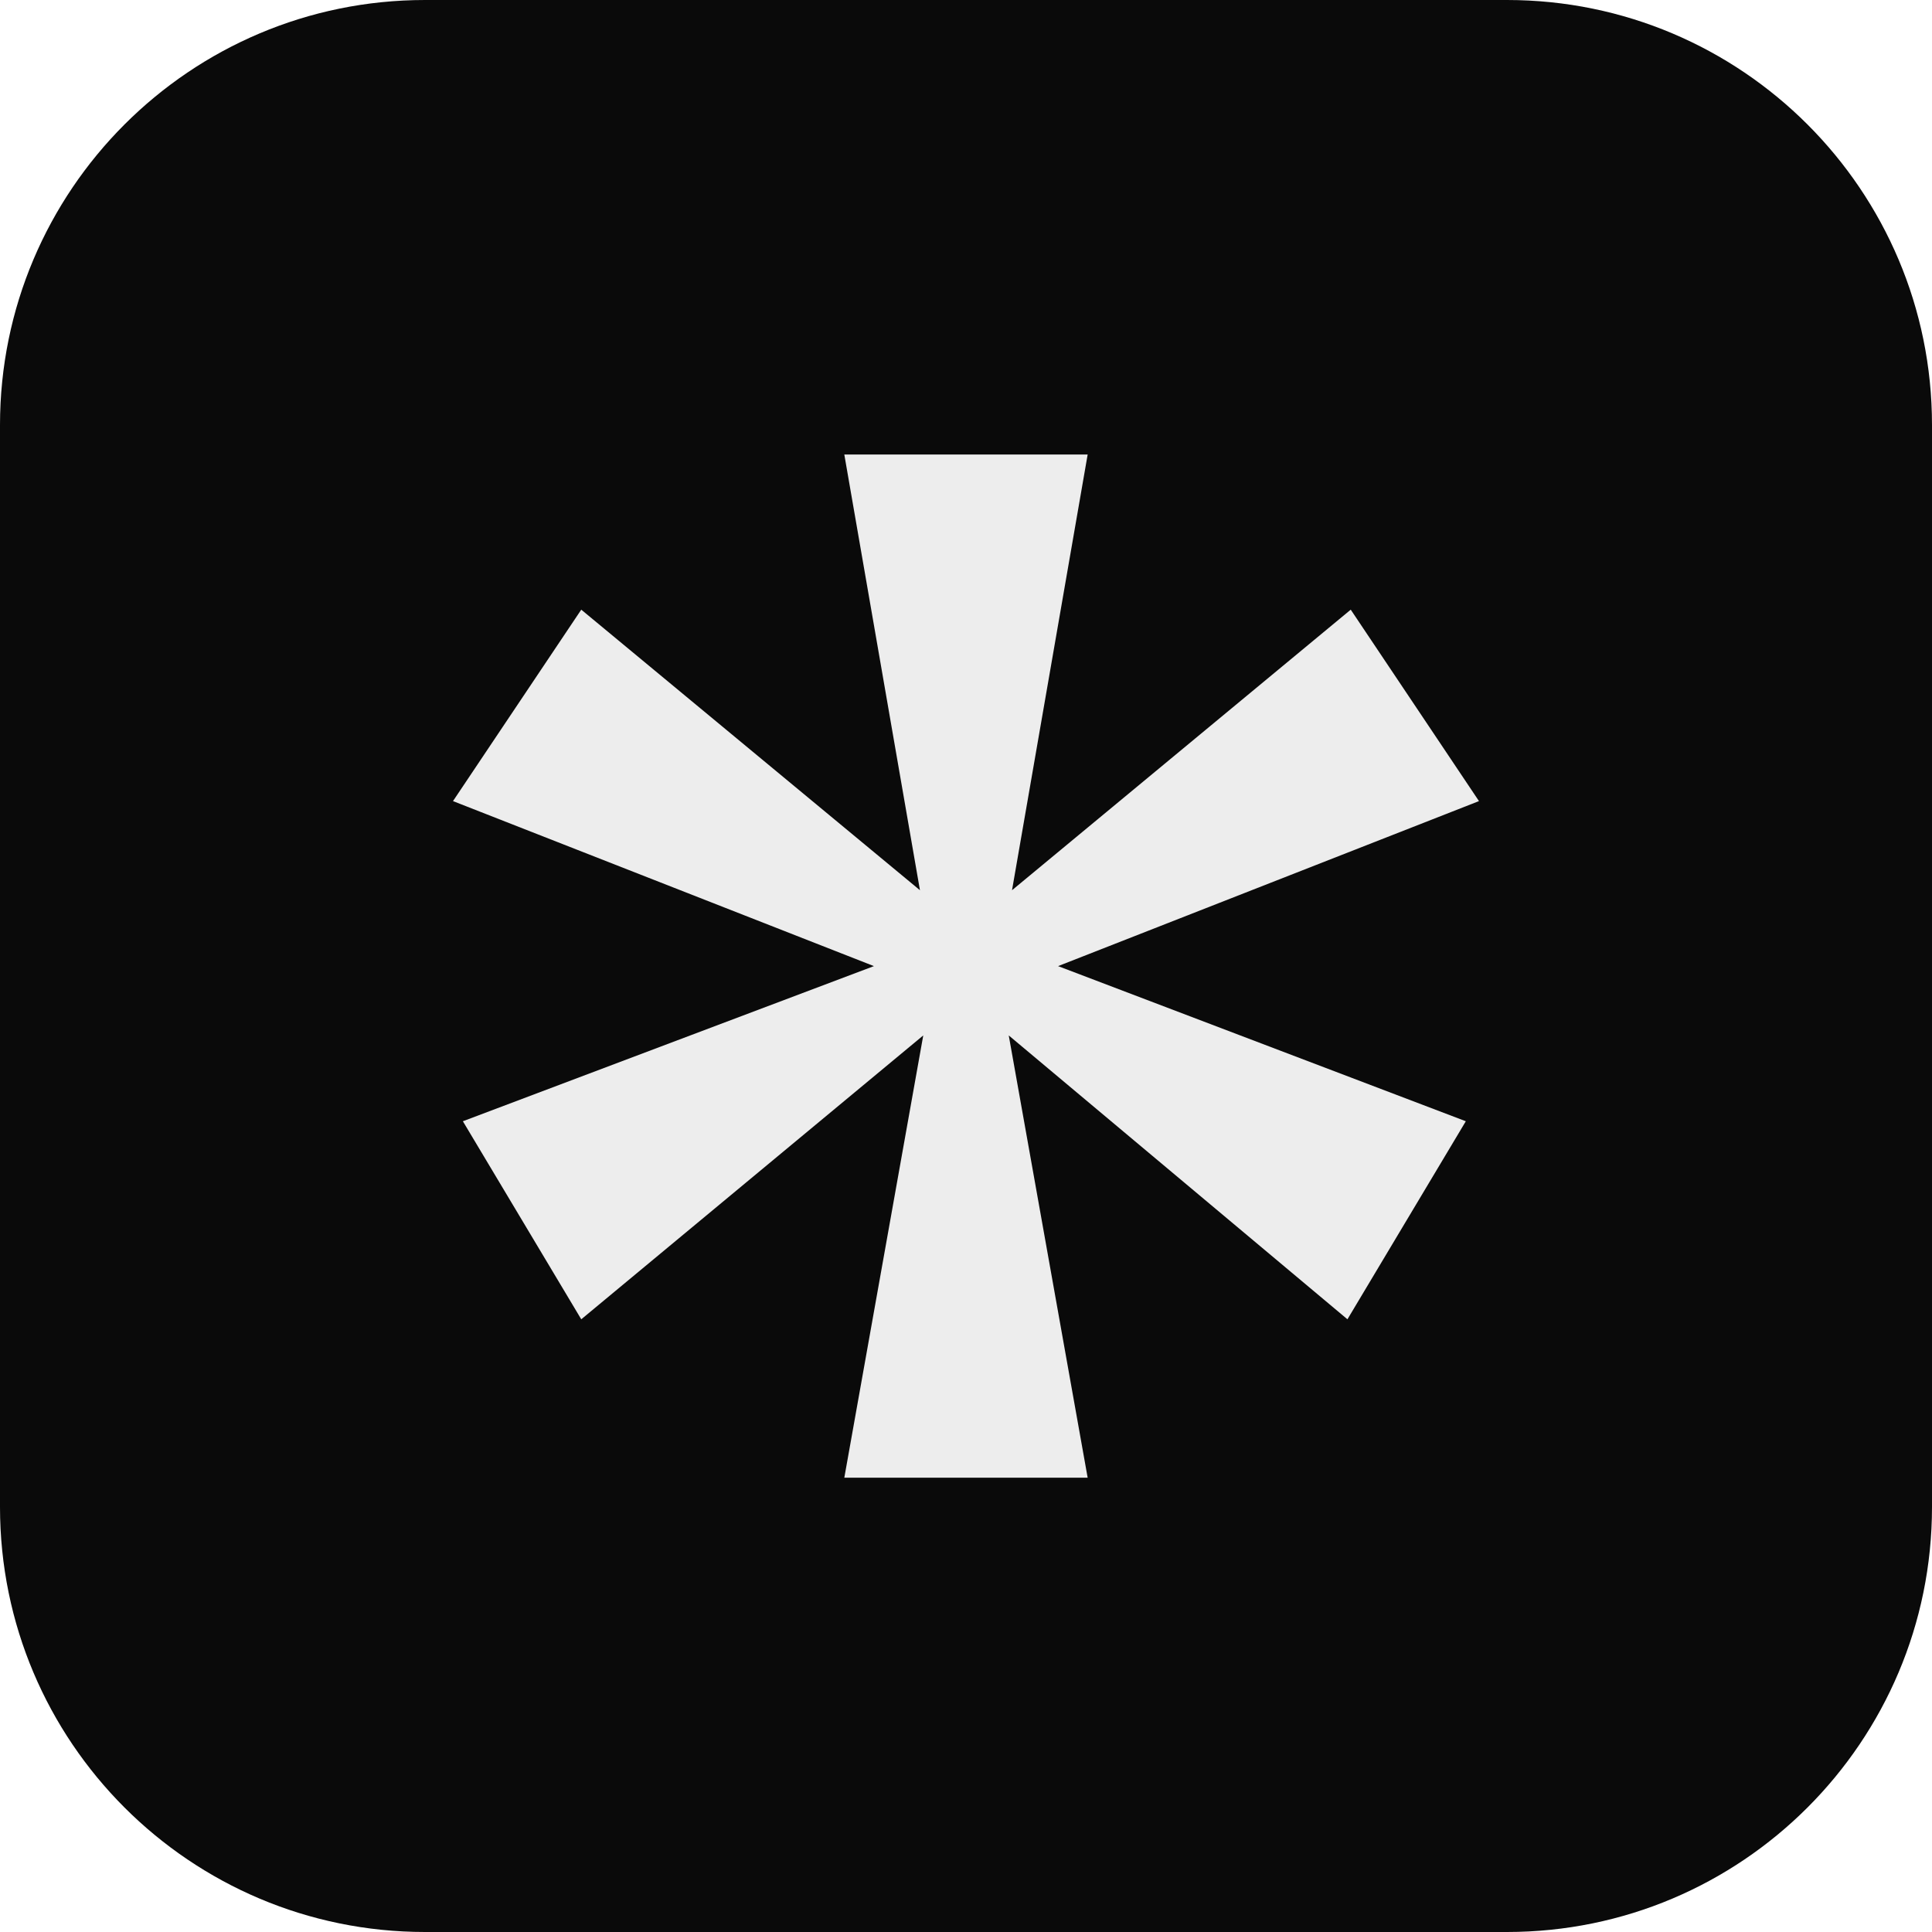
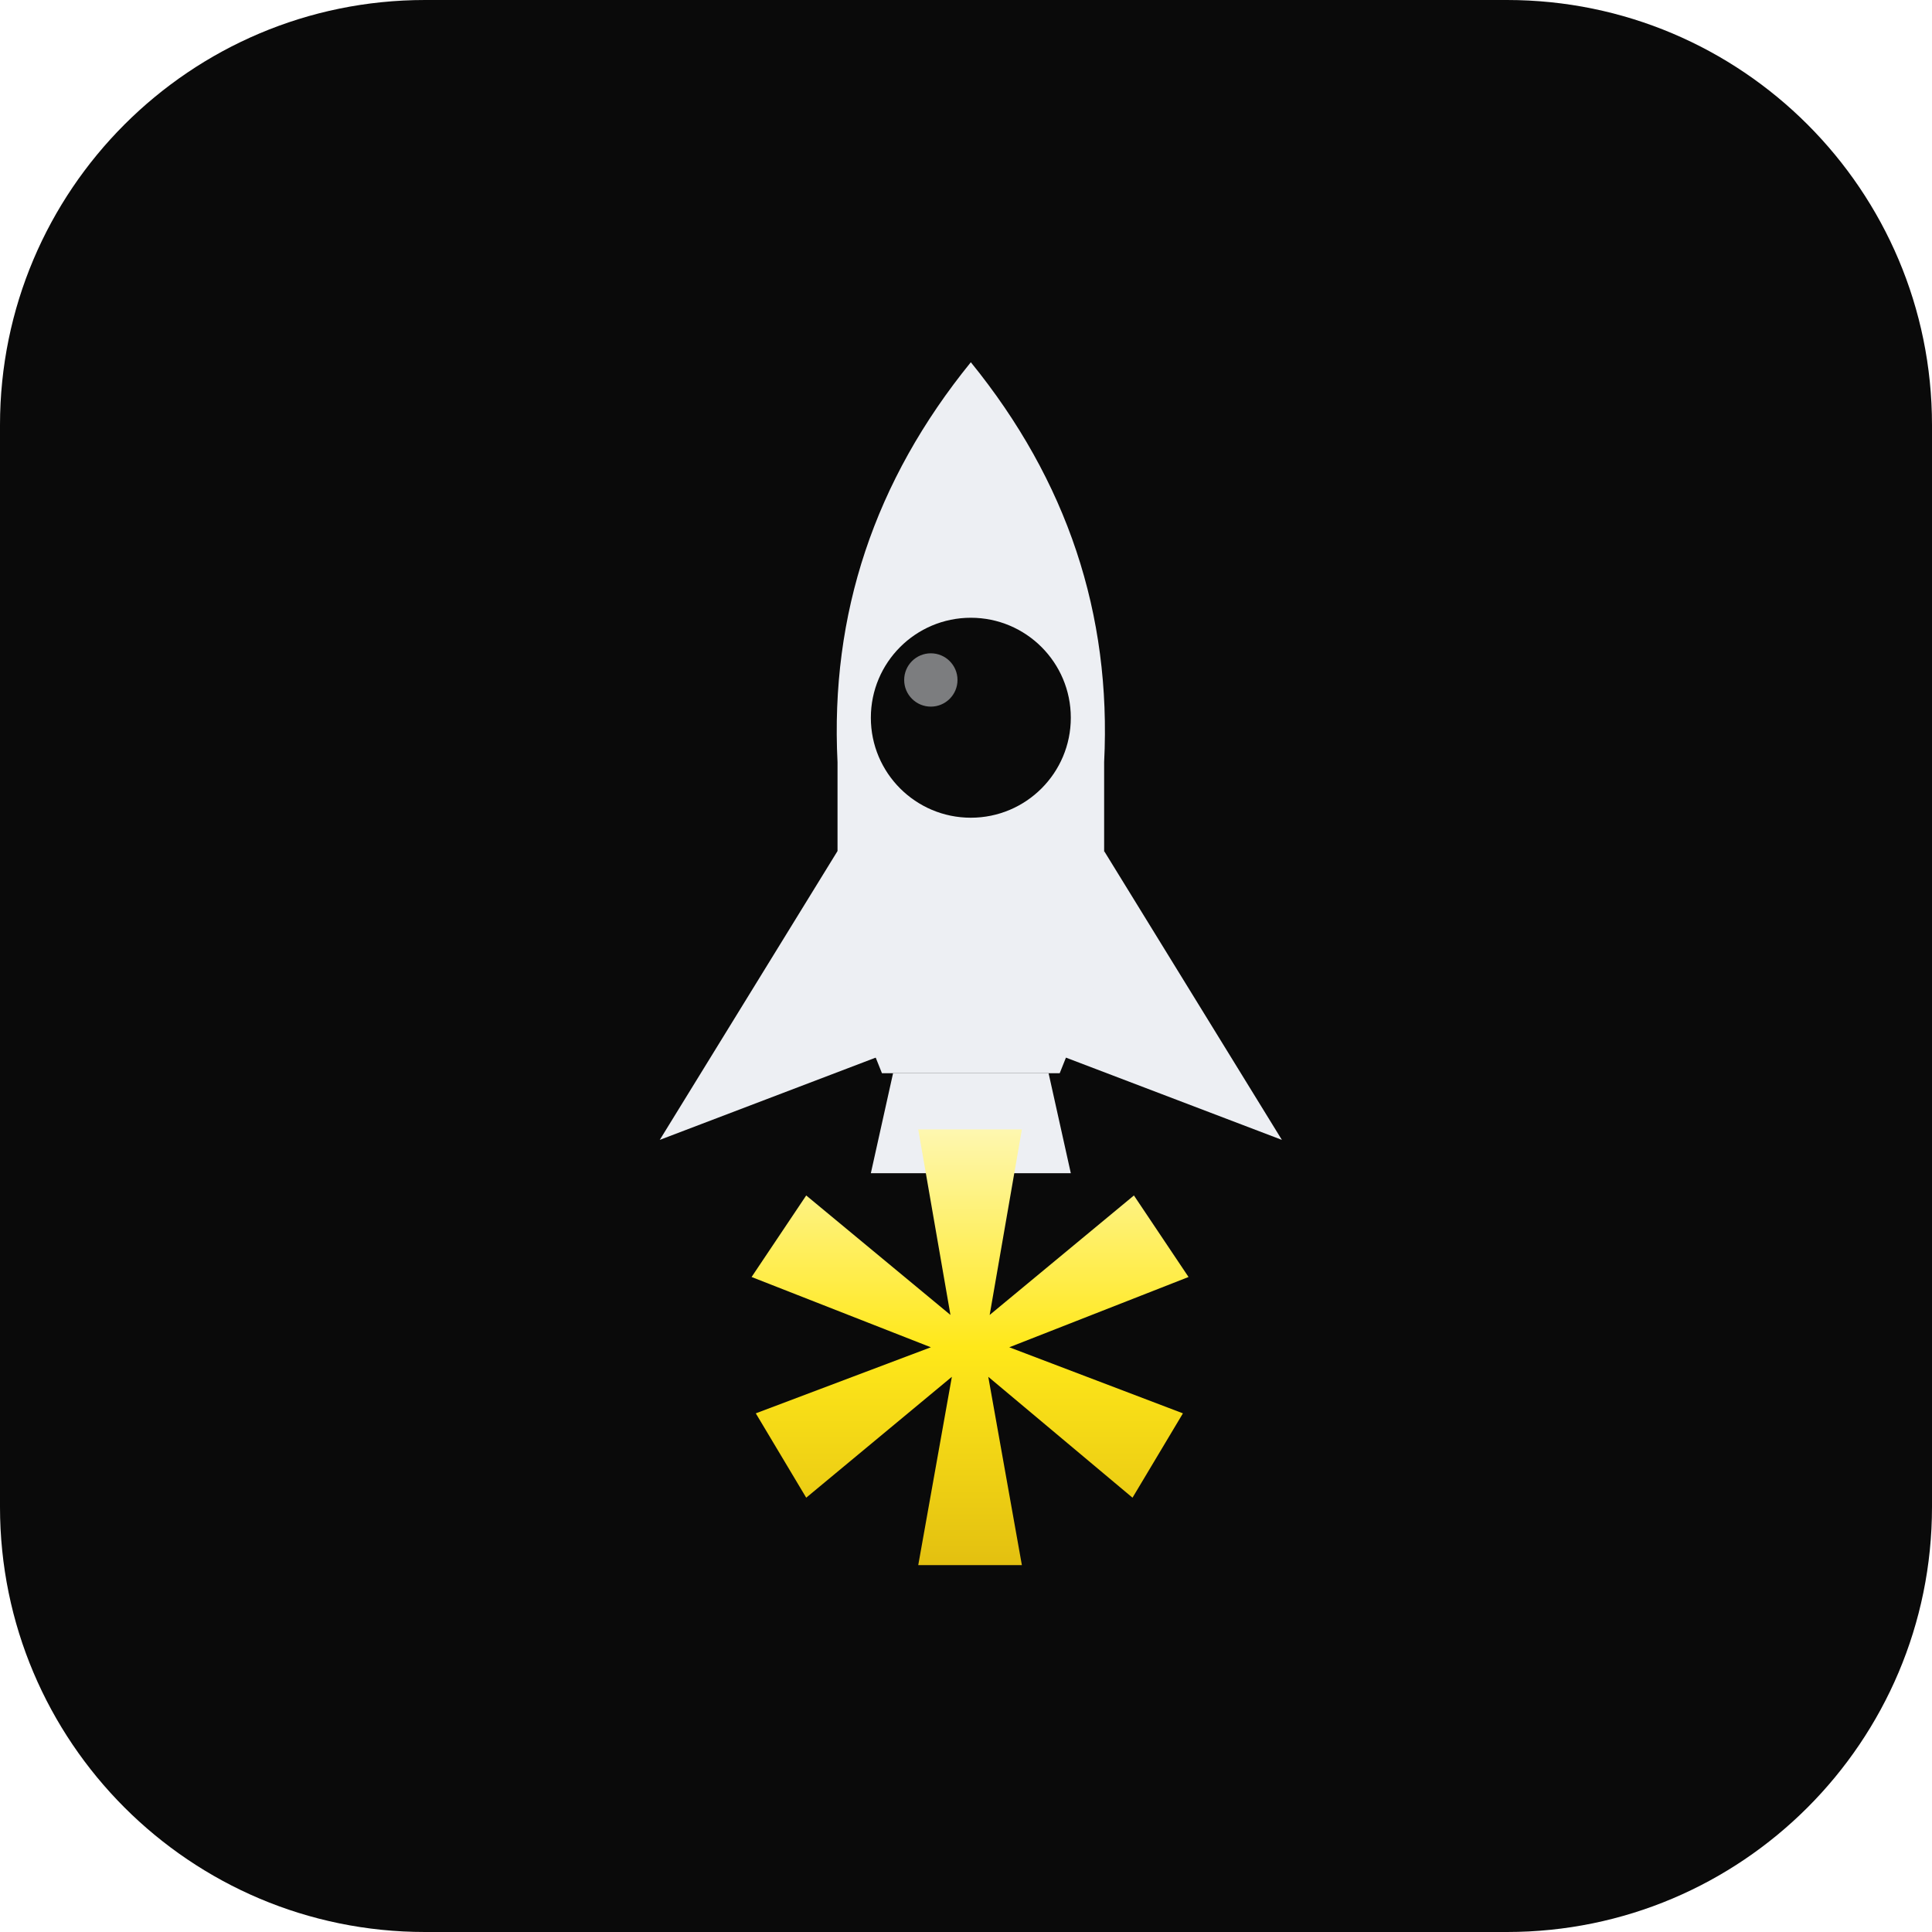
- <svg xmlns="http://www.w3.org/2000/svg" viewBox="0 0 200 200" width="200" height="200">
+ <svg xmlns="http://www.w3.org/2000/svg" viewBox="0 0 200 200" width="200" height="200" role="img" aria-label="Stella">
+   <defs>
+     <linearGradient id="s" x1="0" y1="0" x2="0" y2="1">
+       <stop offset="0" stop-color="#FEF7B0" />
+       <stop offset=".5" stop-color="#FFE81A" />
+       <stop offset="1" stop-color="#E3C010" />
+     </linearGradient>
+   </defs>
  <rect width="200" height="200" rx="44" fill="#0a0a0a" />
-   <path transform="translate(100,100) scale(3.0) translate(-328.94,-40.7)" d="M324.741 23.051L327.351 38.085L315.664 28.404L311.238 35.01L325.763 40.704L311.579 46.057L315.664 52.891L327.465 43.096L324.741 58.357L333.138 58.357L330.415 43.096L342.102 52.891L346.187 46.057L332.117 40.704L346.641 35.01L342.216 28.404L330.528 38.085L333.138 23.051L324.741 23.051Z" fill="#ededed" />
+   <g transform="translate(43,26) scale(1.15)">
+     <g fill="#EDEFF3">
+       <polygon points="38,54 22,80 43,72" />
+       <polygon points="62,54 78,80 57,72" />
+       <path d="M50 10 Q63 26 62 46 L62 64 L58 74 L42 74 L38 64 L38 46 Q37 26 50 10 Z" />
+       <path d="M43 74 L57 74 L59 83 L41 83 Z" />
+     </g>
+     <circle cx="50" cy="42" r="9" fill="#0a0a0a" />
+     <circle cx="46.4" cy="38.6" r="2.4" fill="#EDEFF3" opacity=".5" />
+     <path fill="url(#s)" transform="translate(30 79) scale(1.111) translate(-311 -23)" d="M324.741 23.051L327.351 38.085L315.664 28.404L311.238 35.01L325.763 40.704L311.579 46.057L315.664 52.891L327.465 43.096L324.741 58.357L333.138 58.357L330.415 43.096L342.102 52.891L346.187 46.057L332.117 40.704L346.641 35.01L342.216 28.404L330.528 38.085L333.138 23.051L324.741 23.051Z" />
+   </g>
</svg>
